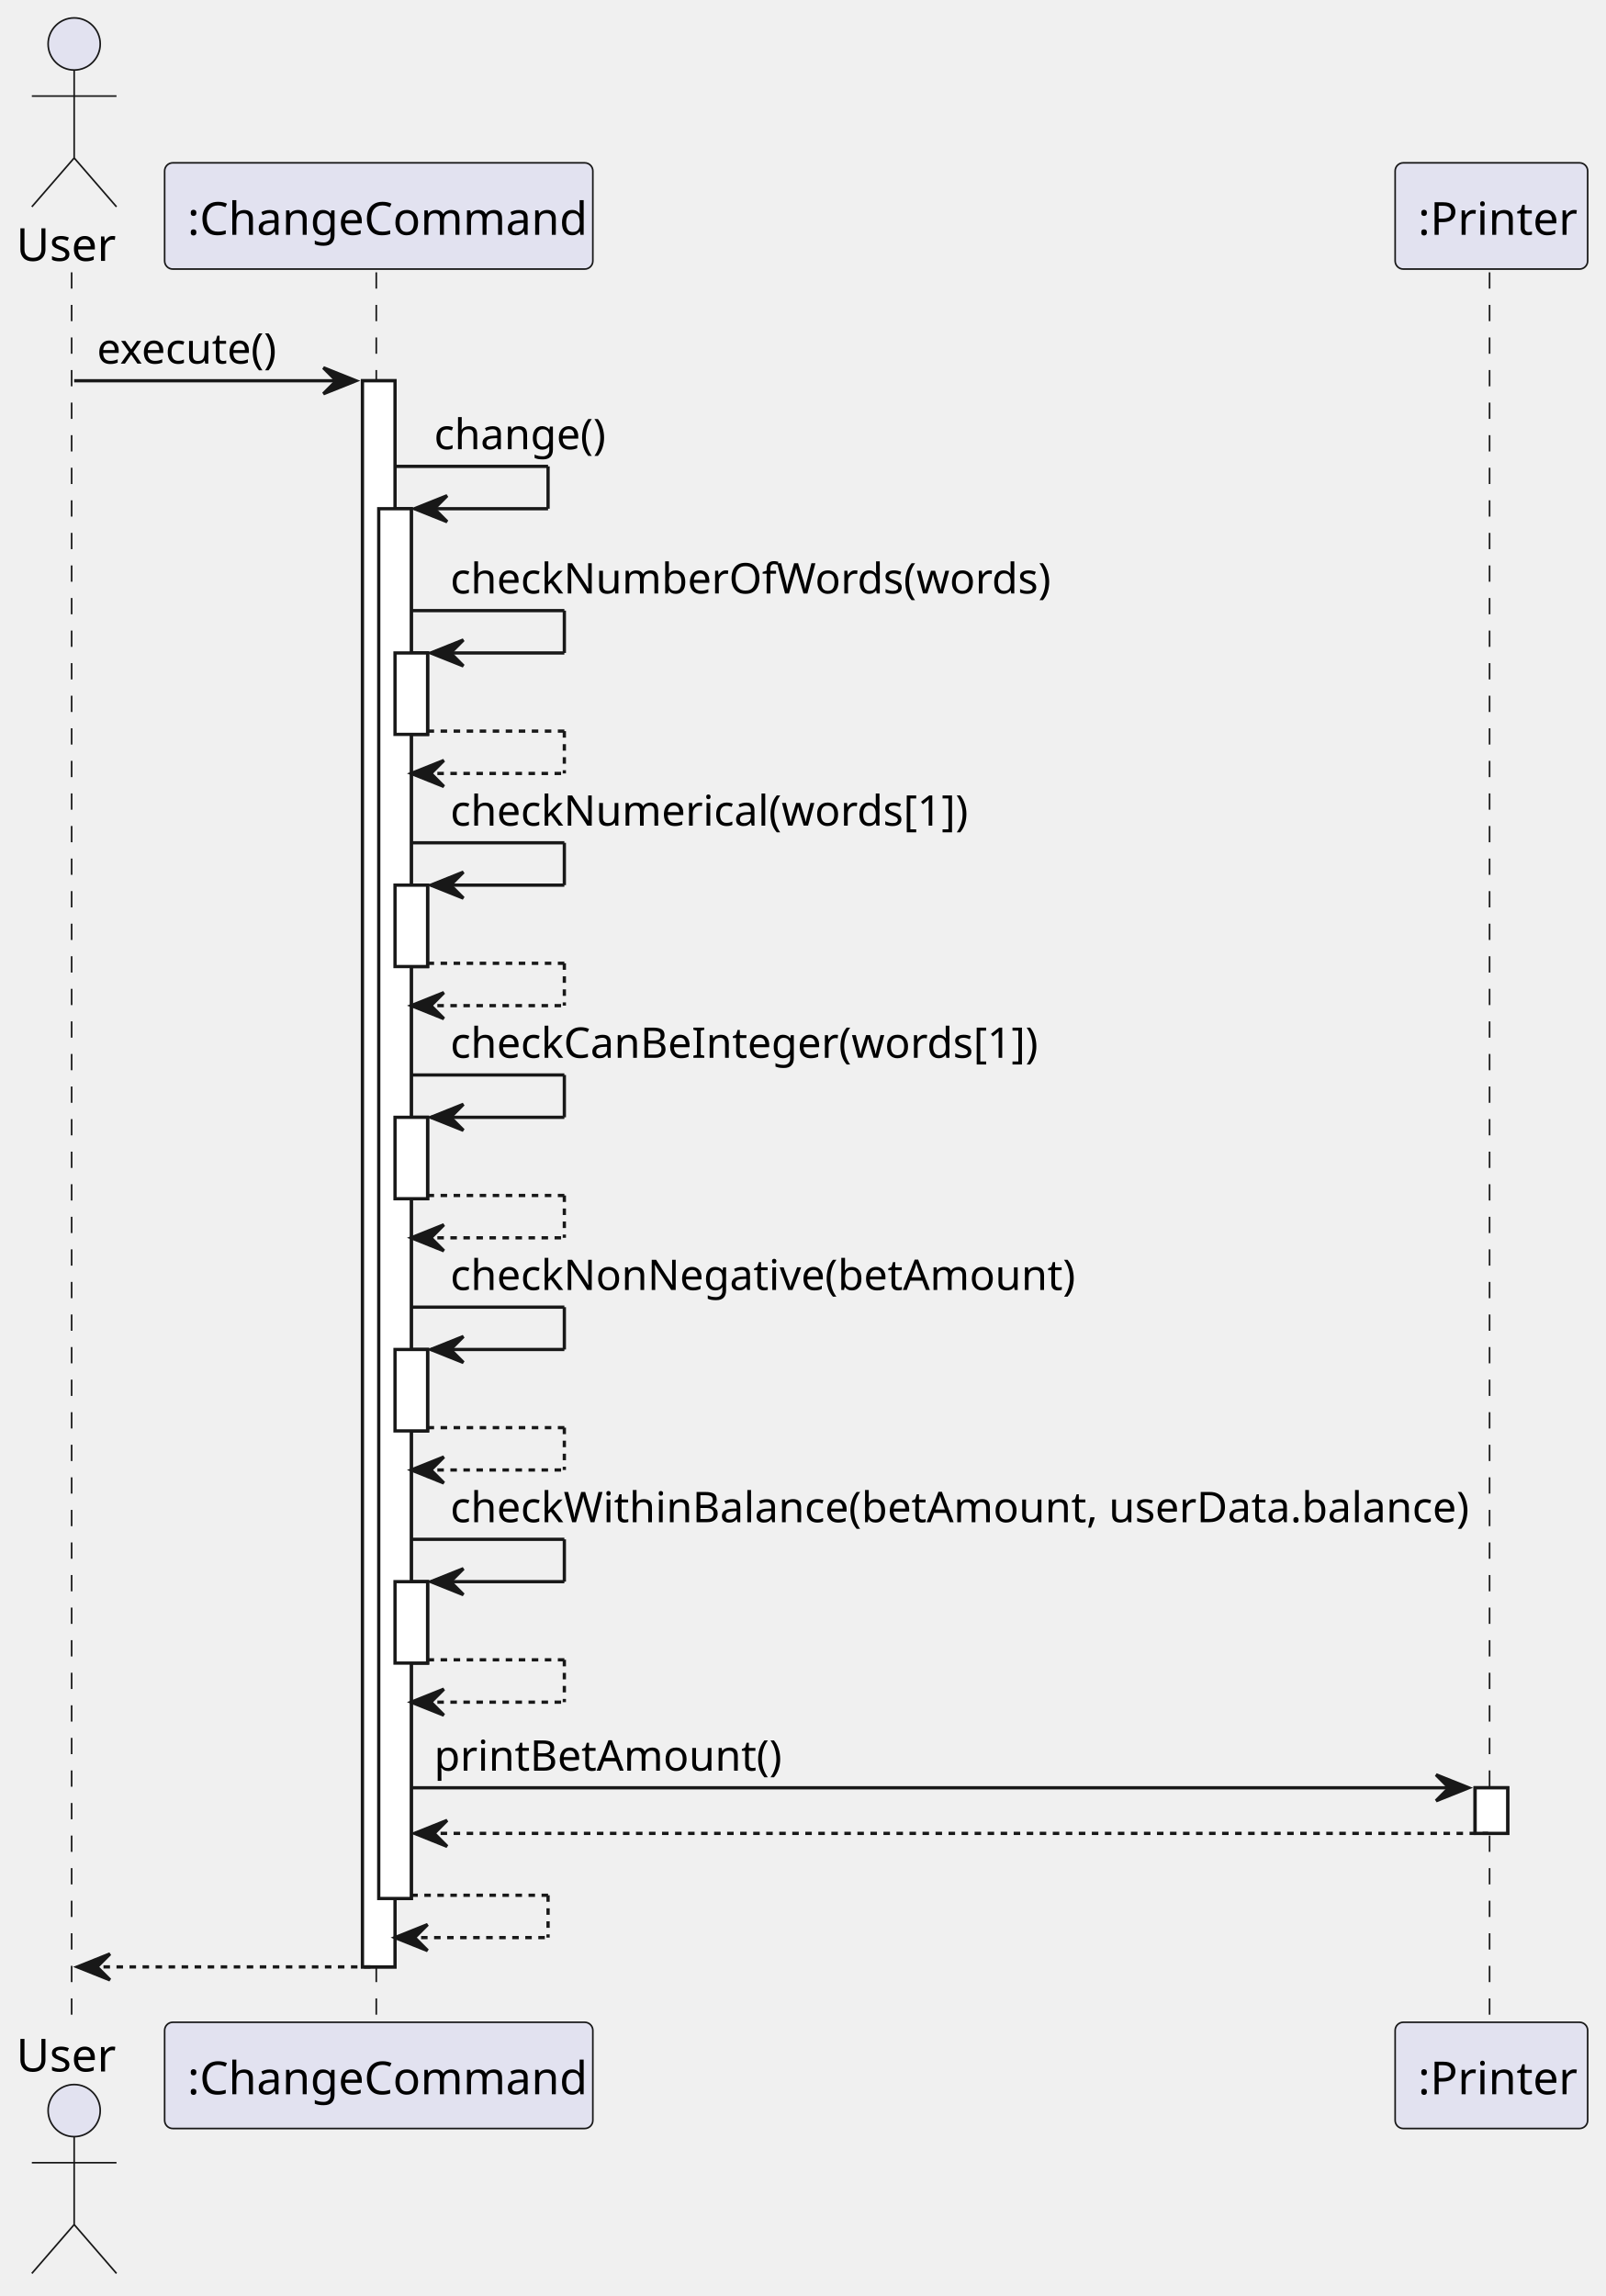
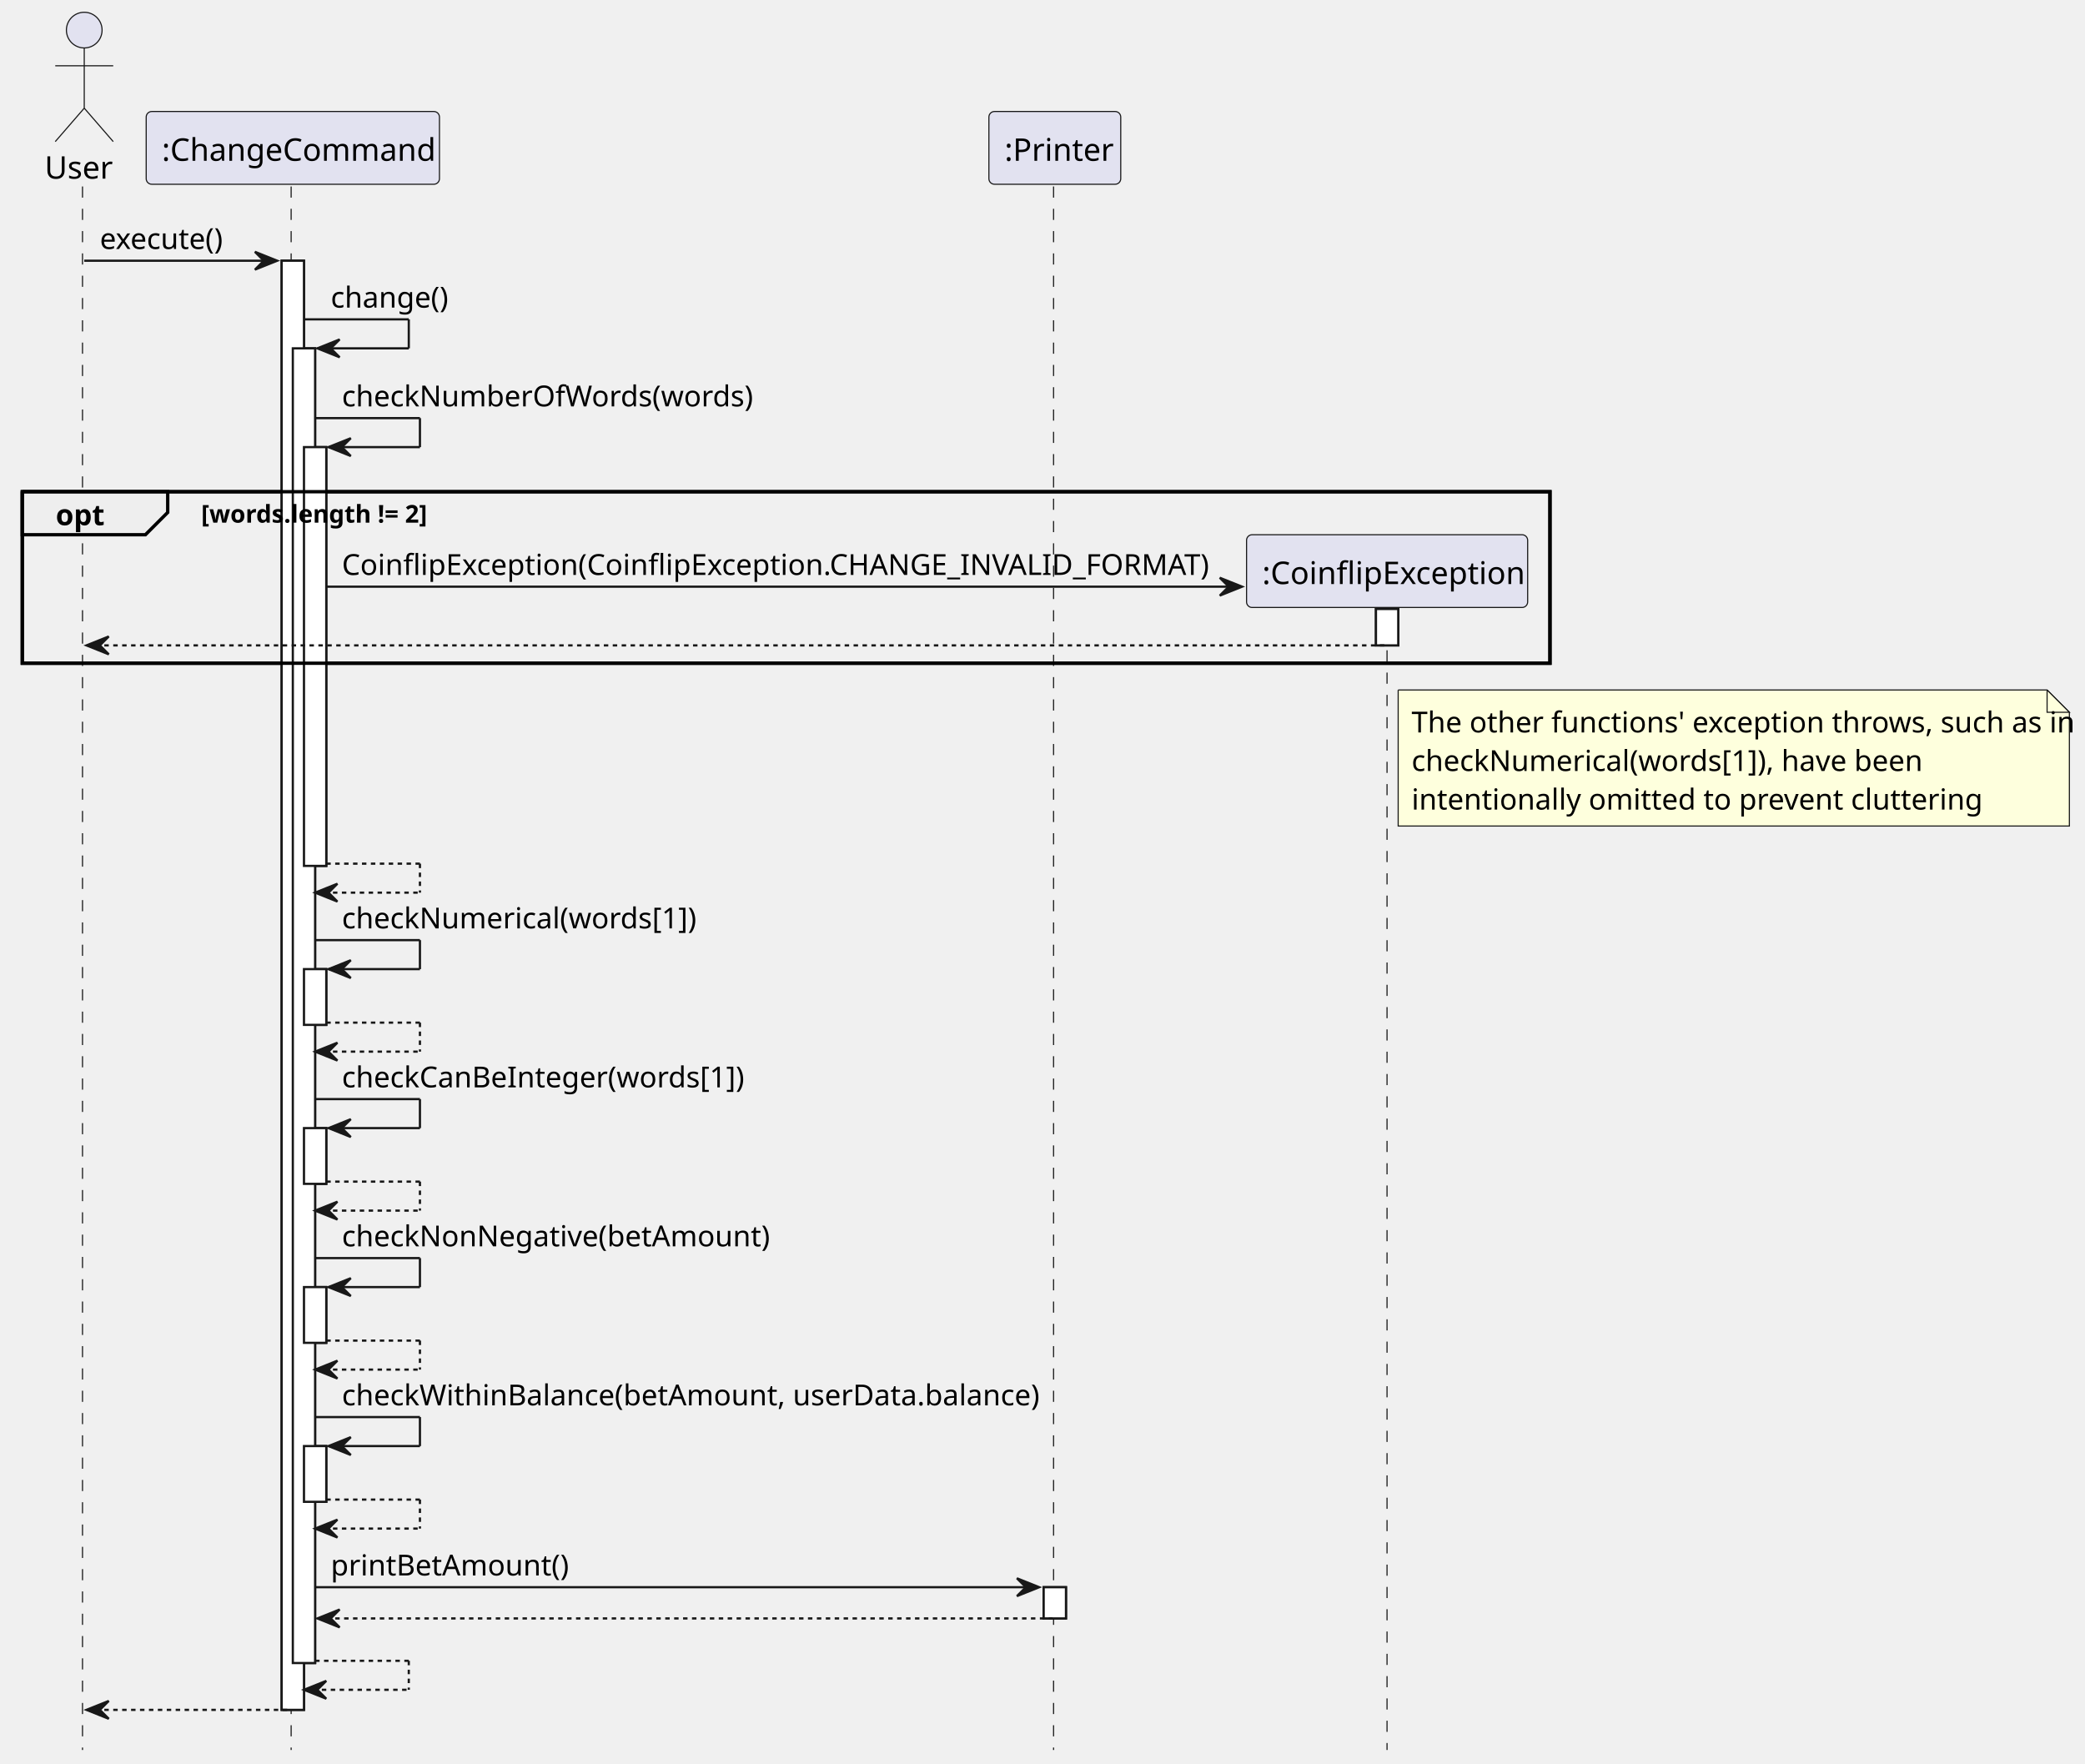
- <svg xmlns="http://www.w3.org/2000/svg" contentStyleType="text/css" height="705px" preserveAspectRatio="none" style="width:493px;height:705px;background:#FFFFFF;" version="1.1" viewBox="0 0 493 705" width="493px" zoomAndPan="magnify">
+ <svg xmlns="http://www.w3.org/2000/svg" contentStyleType="text/css" height="791px" preserveAspectRatio="none" style="width:935px;height:791px;background:#FFFFFF;" version="1.1" viewBox="0 0 935 791" width="935px" zoomAndPan="magnify">
  <defs />
  <g>
-     <rect fill="#FFFFFF" height="487.037" style="stroke:#181818;stroke-width:1.0;" width="10" x="111.314" y="116.912" />
-     <rect fill="#FFFFFF" height="426.746" style="stroke:#181818;stroke-width:1.0;" width="10" x="116.314" y="156.203" />
-     <rect fill="#FFFFFF" height="25" style="stroke:#181818;stroke-width:1.0;" width="10" x="121.314" y="200.494" />
-     <rect fill="#FFFFFF" height="25" style="stroke:#181818;stroke-width:1.0;" width="10" x="121.314" y="271.785" />
-     <rect fill="#FFFFFF" height="25" style="stroke:#181818;stroke-width:1.0;" width="10" x="121.314" y="343.076" />
-     <rect fill="#FFFFFF" height="25" style="stroke:#181818;stroke-width:1.0;" width="10" x="121.314" y="414.367" />
-     <rect fill="#FFFFFF" height="25" style="stroke:#181818;stroke-width:1.0;" width="10" x="121.314" y="485.658" />
-     <rect fill="#FFFFFF" height="14" style="stroke:#181818;stroke-width:1.0;" width="10" x="453.025" y="548.949" />
-     <line style="stroke:#181818;stroke-width:0.5;stroke-dasharray:5.0,5.0;" x1="22" x2="22" y1="83.621" y2="621.949" />
-     <line style="stroke:#181818;stroke-width:0.5;stroke-dasharray:5.0,5.0;" x1="115.559" x2="115.559" y1="83.621" y2="621.949" />
-     <line style="stroke:#181818;stroke-width:0.5;stroke-dasharray:5.0,5.0;" x1="457.463" x2="457.463" y1="83.621" y2="621.949" />
-     <text fill="#000000" font-family="sans-serif" font-size="14" lengthAdjust="spacing" textLength="29.559" x="5" y="80.107">User</text>
-     <ellipse cx="22.779" cy="13.5" fill="#E2E2F0" rx="8" ry="8" style="stroke:#181818;stroke-width:0.5;" />
-     <path d="M22.779,21.5 L22.779,48.5 M9.779,29.5 L35.779,29.5 M22.779,48.5 L9.779,63.5 M22.779,48.5 L35.779,63.5 " fill="none" style="stroke:#181818;stroke-width:0.5;" />
-     <text fill="#000000" font-family="sans-serif" font-size="14" lengthAdjust="spacing" textLength="29.559" x="5" y="636.057">User</text>
-     <ellipse cx="22.779" cy="648.07" fill="#E2E2F0" rx="8" ry="8" style="stroke:#181818;stroke-width:0.5;" />
-     <path d="M22.779,656.07 L22.779,683.07 M9.779,664.07 L35.779,664.07 M22.779,683.07 L9.779,698.07 M22.779,683.07 L35.779,698.07 " fill="none" style="stroke:#181818;stroke-width:0.5;" />
-     <rect fill="#E2E2F0" height="32.621" rx="2.5" ry="2.5" style="stroke:#181818;stroke-width:0.5;" width="131.51" x="50.559" y="50" />
-     <text fill="#000000" font-family="sans-serif" font-size="14" lengthAdjust="spacing" textLength="117.51" x="57.559" y="72.107">:ChangeCommand</text>
-     <rect fill="#E2E2F0" height="32.621" rx="2.5" ry="2.5" style="stroke:#181818;stroke-width:0.5;" width="131.51" x="50.559" y="620.949" />
-     <text fill="#000000" font-family="sans-serif" font-size="14" lengthAdjust="spacing" textLength="117.51" x="57.559" y="643.057">:ChangeCommand</text>
-     <rect fill="#E2E2F0" height="32.621" rx="2.5" ry="2.5" style="stroke:#181818;stroke-width:0.5;" width="59.124" x="428.463" y="50" />
-     <text fill="#000000" font-family="sans-serif" font-size="14" lengthAdjust="spacing" textLength="45.124" x="435.463" y="72.107">:Printer</text>
-     <rect fill="#E2E2F0" height="32.621" rx="2.5" ry="2.5" style="stroke:#181818;stroke-width:0.5;" width="59.124" x="428.463" y="620.949" />
-     <text fill="#000000" font-family="sans-serif" font-size="14" lengthAdjust="spacing" textLength="45.124" x="435.463" y="643.057">:Printer</text>
-     <rect fill="#FFFFFF" height="487.037" style="stroke:#181818;stroke-width:1.0;" width="10" x="111.314" y="116.912" />
-     <rect fill="#FFFFFF" height="426.746" style="stroke:#181818;stroke-width:1.0;" width="10" x="116.314" y="156.203" />
-     <rect fill="#FFFFFF" height="25" style="stroke:#181818;stroke-width:1.0;" width="10" x="121.314" y="200.494" />
-     <rect fill="#FFFFFF" height="25" style="stroke:#181818;stroke-width:1.0;" width="10" x="121.314" y="271.785" />
-     <rect fill="#FFFFFF" height="25" style="stroke:#181818;stroke-width:1.0;" width="10" x="121.314" y="343.076" />
-     <rect fill="#FFFFFF" height="25" style="stroke:#181818;stroke-width:1.0;" width="10" x="121.314" y="414.367" />
-     <rect fill="#FFFFFF" height="25" style="stroke:#181818;stroke-width:1.0;" width="10" x="121.314" y="485.658" />
-     <rect fill="#FFFFFF" height="14" style="stroke:#181818;stroke-width:1.0;" width="10" x="453.025" y="548.949" />
-     <polygon fill="#181818" points="99.314,112.912,109.314,116.912,99.314,120.912,103.314,116.912" style="stroke:#181818;stroke-width:1.0;" />
-     <line style="stroke:#181818;stroke-width:1.0;" x1="22.779" x2="105.314" y1="116.912" y2="116.912" />
-     <text fill="#000000" font-family="sans-serif" font-size="13" lengthAdjust="spacing" textLength="54.19" x="29.779" y="111.649">execute()</text>
-     <line style="stroke:#181818;stroke-width:1.0;" x1="121.314" x2="168.314" y1="143.203" y2="143.203" />
-     <line style="stroke:#181818;stroke-width:1.0;" x1="168.314" x2="168.314" y1="143.203" y2="156.203" />
-     <line style="stroke:#181818;stroke-width:1.0;" x1="127.314" x2="168.314" y1="156.203" y2="156.203" />
-     <polygon fill="#181818" points="137.314,152.203,127.314,156.203,137.314,160.203,133.314,156.203" style="stroke:#181818;stroke-width:1.0;" />
-     <text fill="#000000" font-family="sans-serif" font-size="13" lengthAdjust="spacing" textLength="51.308" x="133.314" y="137.94">change()</text>
-     <line style="stroke:#181818;stroke-width:1.0;" x1="126.314" x2="173.314" y1="187.494" y2="187.494" />
-     <line style="stroke:#181818;stroke-width:1.0;" x1="173.314" x2="173.314" y1="187.494" y2="200.494" />
-     <line style="stroke:#181818;stroke-width:1.0;" x1="132.314" x2="173.314" y1="200.494" y2="200.494" />
-     <polygon fill="#181818" points="142.314,196.494,132.314,200.494,142.314,204.494,138.314,200.494" style="stroke:#181818;stroke-width:1.0;" />
-     <text fill="#000000" font-family="sans-serif" font-size="13" lengthAdjust="spacing" textLength="174.815" x="138.314" y="182.231">checkNumberOfWords(words)</text>
-     <line style="stroke:#181818;stroke-width:1.0;stroke-dasharray:2.0,2.0;" x1="131.314" x2="173.314" y1="224.494" y2="224.494" />
-     <line style="stroke:#181818;stroke-width:1.0;stroke-dasharray:2.0,2.0;" x1="173.314" x2="173.314" y1="224.494" y2="237.494" />
-     <line style="stroke:#181818;stroke-width:1.0;stroke-dasharray:2.0,2.0;" x1="126.314" x2="173.314" y1="237.494" y2="237.494" />
-     <polygon fill="#181818" points="136.314,233.494,126.314,237.494,136.314,241.494,132.314,237.494" style="stroke:#181818;stroke-width:1.0;" />
-     <line style="stroke:#181818;stroke-width:1.0;" x1="126.314" x2="173.314" y1="258.785" y2="258.785" />
-     <line style="stroke:#181818;stroke-width:1.0;" x1="173.314" x2="173.314" y1="258.785" y2="271.785" />
-     <line style="stroke:#181818;stroke-width:1.0;" x1="132.314" x2="173.314" y1="271.785" y2="271.785" />
-     <polygon fill="#181818" points="142.314,267.785,132.314,271.785,142.314,275.785,138.314,271.785" style="stroke:#181818;stroke-width:1.0;" />
-     <text fill="#000000" font-family="sans-serif" font-size="13" lengthAdjust="spacing" textLength="150.262" x="138.314" y="253.523">checkNumerical(words[1])</text>
-     <line style="stroke:#181818;stroke-width:1.0;stroke-dasharray:2.0,2.0;" x1="131.314" x2="173.314" y1="295.785" y2="295.785" />
-     <line style="stroke:#181818;stroke-width:1.0;stroke-dasharray:2.0,2.0;" x1="173.314" x2="173.314" y1="295.785" y2="308.785" />
-     <line style="stroke:#181818;stroke-width:1.0;stroke-dasharray:2.0,2.0;" x1="126.314" x2="173.314" y1="308.785" y2="308.785" />
-     <polygon fill="#181818" points="136.314,304.785,126.314,308.785,136.314,312.785,132.314,308.785" style="stroke:#181818;stroke-width:1.0;" />
-     <line style="stroke:#181818;stroke-width:1.0;" x1="126.314" x2="173.314" y1="330.076" y2="330.076" />
-     <line style="stroke:#181818;stroke-width:1.0;" x1="173.314" x2="173.314" y1="330.076" y2="343.076" />
-     <line style="stroke:#181818;stroke-width:1.0;" x1="132.314" x2="173.314" y1="343.076" y2="343.076" />
-     <polygon fill="#181818" points="142.314,339.076,132.314,343.076,142.314,347.076,138.314,343.076" style="stroke:#181818;stroke-width:1.0;" />
-     <text fill="#000000" font-family="sans-serif" font-size="13" lengthAdjust="spacing" textLength="171.971" x="138.314" y="324.813">checkCanBeInteger(words[1])</text>
-     <line style="stroke:#181818;stroke-width:1.0;stroke-dasharray:2.0,2.0;" x1="131.314" x2="173.314" y1="367.076" y2="367.076" />
-     <line style="stroke:#181818;stroke-width:1.0;stroke-dasharray:2.0,2.0;" x1="173.314" x2="173.314" y1="367.076" y2="380.076" />
-     <line style="stroke:#181818;stroke-width:1.0;stroke-dasharray:2.0,2.0;" x1="126.314" x2="173.314" y1="380.076" y2="380.076" />
-     <polygon fill="#181818" points="136.314,376.076,126.314,380.076,136.314,384.076,132.314,380.076" style="stroke:#181818;stroke-width:1.0;" />
-     <line style="stroke:#181818;stroke-width:1.0;" x1="126.314" x2="173.314" y1="401.367" y2="401.367" />
-     <line style="stroke:#181818;stroke-width:1.0;" x1="173.314" x2="173.314" y1="401.367" y2="414.367" />
-     <line style="stroke:#181818;stroke-width:1.0;" x1="132.314" x2="173.314" y1="414.367" y2="414.367" />
-     <polygon fill="#181818" points="142.314,410.367,132.314,414.367,142.314,418.367,138.314,414.367" style="stroke:#181818;stroke-width:1.0;" />
-     <text fill="#000000" font-family="sans-serif" font-size="13" lengthAdjust="spacing" textLength="180.648" x="138.314" y="396.104">checkNonNegative(betAmount)</text>
-     <line style="stroke:#181818;stroke-width:1.0;stroke-dasharray:2.0,2.0;" x1="131.314" x2="173.314" y1="438.367" y2="438.367" />
-     <line style="stroke:#181818;stroke-width:1.0;stroke-dasharray:2.0,2.0;" x1="173.314" x2="173.314" y1="438.367" y2="451.367" />
-     <line style="stroke:#181818;stroke-width:1.0;stroke-dasharray:2.0,2.0;" x1="126.314" x2="173.314" y1="451.367" y2="451.367" />
-     <polygon fill="#181818" points="136.314,447.367,126.314,451.367,136.314,455.367,132.314,451.367" style="stroke:#181818;stroke-width:1.0;" />
-     <line style="stroke:#181818;stroke-width:1.0;" x1="126.314" x2="173.314" y1="472.658" y2="472.658" />
-     <line style="stroke:#181818;stroke-width:1.0;" x1="173.314" x2="173.314" y1="472.658" y2="485.658" />
-     <line style="stroke:#181818;stroke-width:1.0;" x1="132.314" x2="173.314" y1="485.658" y2="485.658" />
-     <polygon fill="#181818" points="142.314,481.658,132.314,485.658,142.314,489.658,138.314,485.658" style="stroke:#181818;stroke-width:1.0;" />
-     <text fill="#000000" font-family="sans-serif" font-size="13" lengthAdjust="spacing" textLength="297.711" x="138.314" y="467.396">checkWithinBalance(betAmount, userData.balance)</text>
-     <line style="stroke:#181818;stroke-width:1.0;stroke-dasharray:2.0,2.0;" x1="131.314" x2="173.314" y1="509.658" y2="509.658" />
-     <line style="stroke:#181818;stroke-width:1.0;stroke-dasharray:2.0,2.0;" x1="173.314" x2="173.314" y1="509.658" y2="522.658" />
-     <line style="stroke:#181818;stroke-width:1.0;stroke-dasharray:2.0,2.0;" x1="126.314" x2="173.314" y1="522.658" y2="522.658" />
-     <polygon fill="#181818" points="136.314,518.658,126.314,522.658,136.314,526.658,132.314,522.658" style="stroke:#181818;stroke-width:1.0;" />
-     <polygon fill="#181818" points="441.025,544.949,451.025,548.949,441.025,552.949,445.025,548.949" style="stroke:#181818;stroke-width:1.0;" />
-     <line style="stroke:#181818;stroke-width:1.0;" x1="126.314" x2="447.025" y1="548.949" y2="548.949" />
-     <text fill="#000000" font-family="sans-serif" font-size="13" lengthAdjust="spacing" textLength="98.262" x="133.314" y="543.687">printBetAmount()</text>
-     <polygon fill="#181818" points="137.314,558.949,127.314,562.949,137.314,566.949,133.314,562.949" style="stroke:#181818;stroke-width:1.0;" />
-     <line style="stroke:#181818;stroke-width:1.0;stroke-dasharray:2.0,2.0;" x1="131.314" x2="457.025" y1="562.949" y2="562.949" />
-     <line style="stroke:#181818;stroke-width:1.0;stroke-dasharray:2.0,2.0;" x1="126.314" x2="168.314" y1="581.949" y2="581.949" />
-     <line style="stroke:#181818;stroke-width:1.0;stroke-dasharray:2.0,2.0;" x1="168.314" x2="168.314" y1="581.949" y2="594.949" />
-     <line style="stroke:#181818;stroke-width:1.0;stroke-dasharray:2.0,2.0;" x1="121.314" x2="168.314" y1="594.949" y2="594.949" />
-     <polygon fill="#181818" points="131.314,590.949,121.314,594.949,131.314,598.949,127.314,594.949" style="stroke:#181818;stroke-width:1.0;" />
-     <polygon fill="#181818" points="33.779,599.949,23.779,603.949,33.779,607.949,29.779,603.949" style="stroke:#181818;stroke-width:1.0;" />
-     <line style="stroke:#181818;stroke-width:1.0;stroke-dasharray:2.0,2.0;" x1="27.779" x2="115.314" y1="603.949" y2="603.949" />
+     <rect fill="#FFFFFF" height="649.822" style="stroke:#181818;stroke-width:1.0;" width="10" x="126.314" y="116.912" />
+     <rect fill="#FFFFFF" height="589.531" style="stroke:#181818;stroke-width:1.0;" width="10" x="131.314" y="156.203" />
+     <rect fill="#FFFFFF" height="187.785" style="stroke:#181818;stroke-width:1.0;" width="10" x="136.314" y="200.494" />
+     <rect fill="#FFFFFF" height="25" style="stroke:#181818;stroke-width:1.0;" width="10" x="136.314" y="434.57" />
+     <rect fill="#FFFFFF" height="25" style="stroke:#181818;stroke-width:1.0;" width="10" x="136.314" y="505.861" />
+     <rect fill="#FFFFFF" height="25" style="stroke:#181818;stroke-width:1.0;" width="10" x="136.314" y="577.152" />
+     <rect fill="#FFFFFF" height="25" style="stroke:#181818;stroke-width:1.0;" width="10" x="136.314" y="648.443" />
+     <rect fill="#FFFFFF" height="14" style="stroke:#181818;stroke-width:1.0;" width="10" x="468.025" y="711.734" />
+     <rect fill="#FFFFFF" height="16.33" style="stroke:#181818;stroke-width:1.0;" width="10" x="617.037" y="273.076" />
+     <rect fill="none" height="76.912" style="stroke:#000000;stroke-width:1.5;" width="685.067" x="10" y="220.494" />
+     <line style="stroke:#181818;stroke-width:0.5;stroke-dasharray:5.0,5.0;" x1="37" x2="37" y1="83.621" y2="784.734" />
+     <line style="stroke:#181818;stroke-width:0.5;stroke-dasharray:5.0,5.0;" x1="130.559" x2="130.559" y1="83.621" y2="784.734" />
+     <line style="stroke:#181818;stroke-width:0.5;stroke-dasharray:5.0,5.0;" x1="472.463" x2="472.463" y1="83.621" y2="784.734" />
+     <line style="stroke:#181818;stroke-width:0.5;stroke-dasharray:5.0,5.0;" x1="622.006" x2="622.006" y1="271.596" y2="784.734" />
+     <text fill="#000000" font-family="sans-serif" font-size="14" lengthAdjust="spacing" textLength="29.559" x="20" y="80.107">User</text>
+     <ellipse cx="37.779" cy="13.5" fill="#E2E2F0" rx="8" ry="8" style="stroke:#181818;stroke-width:0.5;" />
+     <path d="M37.779,21.5 L37.779,48.5 M24.779,29.5 L50.779,29.5 M37.779,48.5 L24.779,63.5 M37.779,48.5 L50.779,63.5 " fill="none" style="stroke:#181818;stroke-width:0.5;" />
+     <rect fill="#E2E2F0" height="32.621" rx="2.5" ry="2.5" style="stroke:#181818;stroke-width:0.5;" width="131.51" x="65.559" y="50" />
+     <text fill="#000000" font-family="sans-serif" font-size="14" lengthAdjust="spacing" textLength="117.51" x="72.559" y="72.107">:ChangeCommand</text>
+     <rect fill="#E2E2F0" height="32.621" rx="2.5" ry="2.5" style="stroke:#181818;stroke-width:0.5;" width="59.124" x="443.463" y="50" />
+     <text fill="#000000" font-family="sans-serif" font-size="14" lengthAdjust="spacing" textLength="45.124" x="450.463" y="72.107">:Printer</text>
+     <rect fill="#FFFFFF" height="649.822" style="stroke:#181818;stroke-width:1.0;" width="10" x="126.314" y="116.912" />
+     <rect fill="#FFFFFF" height="589.531" style="stroke:#181818;stroke-width:1.0;" width="10" x="131.314" y="156.203" />
+     <rect fill="#FFFFFF" height="187.785" style="stroke:#181818;stroke-width:1.0;" width="10" x="136.314" y="200.494" />
+     <rect fill="#FFFFFF" height="25" style="stroke:#181818;stroke-width:1.0;" width="10" x="136.314" y="434.57" />
+     <rect fill="#FFFFFF" height="25" style="stroke:#181818;stroke-width:1.0;" width="10" x="136.314" y="505.861" />
+     <rect fill="#FFFFFF" height="25" style="stroke:#181818;stroke-width:1.0;" width="10" x="136.314" y="577.152" />
+     <rect fill="#FFFFFF" height="25" style="stroke:#181818;stroke-width:1.0;" width="10" x="136.314" y="648.443" />
+     <rect fill="#FFFFFF" height="14" style="stroke:#181818;stroke-width:1.0;" width="10" x="468.025" y="711.734" />
+     <rect fill="#FFFFFF" height="16.33" style="stroke:#181818;stroke-width:1.0;" width="10" x="617.037" y="273.076" />
+     <polygon fill="#181818" points="114.314,112.912,124.314,116.912,114.314,120.912,118.314,116.912" style="stroke:#181818;stroke-width:1.0;" />
+     <line style="stroke:#181818;stroke-width:1.0;" x1="37.779" x2="120.314" y1="116.912" y2="116.912" />
+     <text fill="#000000" font-family="sans-serif" font-size="13" lengthAdjust="spacing" textLength="54.19" x="44.779" y="111.649">execute()</text>
+     <line style="stroke:#181818;stroke-width:1.0;" x1="136.314" x2="183.314" y1="143.203" y2="143.203" />
+     <line style="stroke:#181818;stroke-width:1.0;" x1="183.314" x2="183.314" y1="143.203" y2="156.203" />
+     <line style="stroke:#181818;stroke-width:1.0;" x1="142.314" x2="183.314" y1="156.203" y2="156.203" />
+     <polygon fill="#181818" points="152.314,152.203,142.314,156.203,152.314,160.203,148.314,156.203" style="stroke:#181818;stroke-width:1.0;" />
+     <text fill="#000000" font-family="sans-serif" font-size="13" lengthAdjust="spacing" textLength="51.308" x="148.314" y="137.94">change()</text>
+     <line style="stroke:#181818;stroke-width:1.0;" x1="141.314" x2="188.314" y1="187.494" y2="187.494" />
+     <line style="stroke:#181818;stroke-width:1.0;" x1="188.314" x2="188.314" y1="187.494" y2="200.494" />
+     <line style="stroke:#181818;stroke-width:1.0;" x1="147.314" x2="188.314" y1="200.494" y2="200.494" />
+     <polygon fill="#181818" points="157.314,196.494,147.314,200.494,157.314,204.494,153.314,200.494" style="stroke:#181818;stroke-width:1.0;" />
+     <text fill="#000000" font-family="sans-serif" font-size="13" lengthAdjust="spacing" textLength="174.815" x="153.314" y="182.231">checkNumberOfWords(words)</text>
+     <path d="M10,220.494 L75.211,220.494 L75.211,229.785 L65.211,239.785 L10,239.785 L10,220.494 " fill="#EEEEEE" style="stroke:#000000;stroke-width:1.5;" />
+     <rect fill="none" height="76.912" style="stroke:#000000;stroke-width:1.5;" width="685.067" x="10" y="220.494" />
+     <text fill="#000000" font-family="sans-serif" font-size="13" font-weight="bold" lengthAdjust="spacing" textLength="20.211" x="25" y="235.523">opt</text>
+     <text fill="#000000" font-family="sans-serif" font-size="11" font-weight="bold" lengthAdjust="spacing" textLength="98.087" x="90.211" y="234.364">[words.length != 2]</text>
+     <polygon fill="#181818" points="547.006,259.076,557.006,263.076,547.006,267.076,551.006,263.076" style="stroke:#181818;stroke-width:1.0;" />
+     <line style="stroke:#181818;stroke-width:1.0;" x1="146.314" x2="553.006" y1="263.076" y2="263.076" />
+     <text fill="#000000" font-family="sans-serif" font-size="13" lengthAdjust="spacing" textLength="388.692" x="153.314" y="257.813">CoinflipException(CoinflipException.CHANGE_INVALID_FORMAT)</text>
+     <rect fill="#E2E2F0" height="32.621" rx="2.5" ry="2.5" style="stroke:#181818;stroke-width:0.5;" width="126.061" x="559.006" y="239.785" />
+     <text fill="#000000" font-family="sans-serif" font-size="14" lengthAdjust="spacing" textLength="112.061" x="566.006" y="261.893">:CoinflipException</text>
+     <polygon fill="#181818" points="48.779,285.406,38.779,289.406,48.779,293.406,44.779,289.406" style="stroke:#181818;stroke-width:1.0;" />
+     <line style="stroke:#181818;stroke-width:1.0;stroke-dasharray:2.0,2.0;" x1="42.779" x2="621.037" y1="289.406" y2="289.406" />
+     <path d="M627,309.406 L627,370.406 L928,370.406 L928,319.406 L918,309.406 L627,309.406 " fill="#FEFFDD" style="stroke:#181818;stroke-width:0.5;" />
+     <path d="M918,309.406 L918,319.406 L928,319.406 L918,309.406 " fill="#FEFFDD" style="stroke:#181818;stroke-width:0.5;" />
+     <text fill="#000000" font-family="sans-serif" font-size="13" lengthAdjust="spacing" textLength="280.687" x="633" y="328.435">The other functions' exception throws, such as in</text>
+     <text fill="#000000" font-family="sans-serif" font-size="13" lengthAdjust="spacing" textLength="218.207" x="633" y="345.726">checkNumerical(words[1]), have been</text>
+     <text fill="#000000" font-family="sans-serif" font-size="13" lengthAdjust="spacing" textLength="232.686" x="633" y="363.017">intentionally omitted to prevent cluttering</text>
+     <line style="stroke:#181818;stroke-width:1.0;stroke-dasharray:2.0,2.0;" x1="146.314" x2="188.314" y1="387.279" y2="387.279" />
+     <line style="stroke:#181818;stroke-width:1.0;stroke-dasharray:2.0,2.0;" x1="188.314" x2="188.314" y1="387.279" y2="400.279" />
+     <line style="stroke:#181818;stroke-width:1.0;stroke-dasharray:2.0,2.0;" x1="141.314" x2="188.314" y1="400.279" y2="400.279" />
+     <polygon fill="#181818" points="151.314,396.279,141.314,400.279,151.314,404.279,147.314,400.279" style="stroke:#181818;stroke-width:1.0;" />
+     <line style="stroke:#181818;stroke-width:1.0;" x1="141.314" x2="188.314" y1="421.57" y2="421.57" />
+     <line style="stroke:#181818;stroke-width:1.0;" x1="188.314" x2="188.314" y1="421.57" y2="434.57" />
+     <line style="stroke:#181818;stroke-width:1.0;" x1="147.314" x2="188.314" y1="434.57" y2="434.57" />
+     <polygon fill="#181818" points="157.314,430.57,147.314,434.57,157.314,438.57,153.314,434.57" style="stroke:#181818;stroke-width:1.0;" />
+     <text fill="#000000" font-family="sans-serif" font-size="13" lengthAdjust="spacing" textLength="150.262" x="153.314" y="416.308">checkNumerical(words[1])</text>
+     <line style="stroke:#181818;stroke-width:1.0;stroke-dasharray:2.0,2.0;" x1="146.314" x2="188.314" y1="458.57" y2="458.57" />
+     <line style="stroke:#181818;stroke-width:1.0;stroke-dasharray:2.0,2.0;" x1="188.314" x2="188.314" y1="458.57" y2="471.57" />
+     <line style="stroke:#181818;stroke-width:1.0;stroke-dasharray:2.0,2.0;" x1="141.314" x2="188.314" y1="471.57" y2="471.57" />
+     <polygon fill="#181818" points="151.314,467.57,141.314,471.57,151.314,475.57,147.314,471.57" style="stroke:#181818;stroke-width:1.0;" />
+     <line style="stroke:#181818;stroke-width:1.0;" x1="141.314" x2="188.314" y1="492.861" y2="492.861" />
+     <line style="stroke:#181818;stroke-width:1.0;" x1="188.314" x2="188.314" y1="492.861" y2="505.861" />
+     <line style="stroke:#181818;stroke-width:1.0;" x1="147.314" x2="188.314" y1="505.861" y2="505.861" />
+     <polygon fill="#181818" points="157.314,501.861,147.314,505.861,157.314,509.861,153.314,505.861" style="stroke:#181818;stroke-width:1.0;" />
+     <text fill="#000000" font-family="sans-serif" font-size="13" lengthAdjust="spacing" textLength="171.971" x="153.314" y="487.599">checkCanBeInteger(words[1])</text>
+     <line style="stroke:#181818;stroke-width:1.0;stroke-dasharray:2.0,2.0;" x1="146.314" x2="188.314" y1="529.861" y2="529.861" />
+     <line style="stroke:#181818;stroke-width:1.0;stroke-dasharray:2.0,2.0;" x1="188.314" x2="188.314" y1="529.861" y2="542.861" />
+     <line style="stroke:#181818;stroke-width:1.0;stroke-dasharray:2.0,2.0;" x1="141.314" x2="188.314" y1="542.861" y2="542.861" />
+     <polygon fill="#181818" points="151.314,538.861,141.314,542.861,151.314,546.861,147.314,542.861" style="stroke:#181818;stroke-width:1.0;" />
+     <line style="stroke:#181818;stroke-width:1.0;" x1="141.314" x2="188.314" y1="564.152" y2="564.152" />
+     <line style="stroke:#181818;stroke-width:1.0;" x1="188.314" x2="188.314" y1="564.152" y2="577.152" />
+     <line style="stroke:#181818;stroke-width:1.0;" x1="147.314" x2="188.314" y1="577.152" y2="577.152" />
+     <polygon fill="#181818" points="157.314,573.152,147.314,577.152,157.314,581.152,153.314,577.152" style="stroke:#181818;stroke-width:1.0;" />
+     <text fill="#000000" font-family="sans-serif" font-size="13" lengthAdjust="spacing" textLength="180.648" x="153.314" y="558.89">checkNonNegative(betAmount)</text>
+     <line style="stroke:#181818;stroke-width:1.0;stroke-dasharray:2.0,2.0;" x1="146.314" x2="188.314" y1="601.152" y2="601.152" />
+     <line style="stroke:#181818;stroke-width:1.0;stroke-dasharray:2.0,2.0;" x1="188.314" x2="188.314" y1="601.152" y2="614.152" />
+     <line style="stroke:#181818;stroke-width:1.0;stroke-dasharray:2.0,2.0;" x1="141.314" x2="188.314" y1="614.152" y2="614.152" />
+     <polygon fill="#181818" points="151.314,610.152,141.314,614.152,151.314,618.152,147.314,614.152" style="stroke:#181818;stroke-width:1.0;" />
+     <line style="stroke:#181818;stroke-width:1.0;" x1="141.314" x2="188.314" y1="635.443" y2="635.443" />
+     <line style="stroke:#181818;stroke-width:1.0;" x1="188.314" x2="188.314" y1="635.443" y2="648.443" />
+     <line style="stroke:#181818;stroke-width:1.0;" x1="147.314" x2="188.314" y1="648.443" y2="648.443" />
+     <polygon fill="#181818" points="157.314,644.443,147.314,648.443,157.314,652.443,153.314,648.443" style="stroke:#181818;stroke-width:1.0;" />
+     <text fill="#000000" font-family="sans-serif" font-size="13" lengthAdjust="spacing" textLength="297.711" x="153.314" y="630.181">checkWithinBalance(betAmount, userData.balance)</text>
+     <line style="stroke:#181818;stroke-width:1.0;stroke-dasharray:2.0,2.0;" x1="146.314" x2="188.314" y1="672.443" y2="672.443" />
+     <line style="stroke:#181818;stroke-width:1.0;stroke-dasharray:2.0,2.0;" x1="188.314" x2="188.314" y1="672.443" y2="685.443" />
+     <line style="stroke:#181818;stroke-width:1.0;stroke-dasharray:2.0,2.0;" x1="141.314" x2="188.314" y1="685.443" y2="685.443" />
+     <polygon fill="#181818" points="151.314,681.443,141.314,685.443,151.314,689.443,147.314,685.443" style="stroke:#181818;stroke-width:1.0;" />
+     <polygon fill="#181818" points="456.025,707.734,466.025,711.734,456.025,715.734,460.025,711.734" style="stroke:#181818;stroke-width:1.0;" />
+     <line style="stroke:#181818;stroke-width:1.0;" x1="141.314" x2="462.025" y1="711.734" y2="711.734" />
+     <text fill="#000000" font-family="sans-serif" font-size="13" lengthAdjust="spacing" textLength="98.262" x="148.314" y="706.472">printBetAmount()</text>
+     <polygon fill="#181818" points="152.314,721.734,142.314,725.734,152.314,729.734,148.314,725.734" style="stroke:#181818;stroke-width:1.0;" />
+     <line style="stroke:#181818;stroke-width:1.0;stroke-dasharray:2.0,2.0;" x1="146.314" x2="472.025" y1="725.734" y2="725.734" />
+     <line style="stroke:#181818;stroke-width:1.0;stroke-dasharray:2.0,2.0;" x1="141.314" x2="183.314" y1="744.734" y2="744.734" />
+     <line style="stroke:#181818;stroke-width:1.0;stroke-dasharray:2.0,2.0;" x1="183.314" x2="183.314" y1="744.734" y2="757.734" />
+     <line style="stroke:#181818;stroke-width:1.0;stroke-dasharray:2.0,2.0;" x1="136.314" x2="183.314" y1="757.734" y2="757.734" />
+     <polygon fill="#181818" points="146.314,753.734,136.314,757.734,146.314,761.734,142.314,757.734" style="stroke:#181818;stroke-width:1.0;" />
+     <polygon fill="#181818" points="48.779,762.734,38.779,766.734,48.779,770.734,44.779,766.734" style="stroke:#181818;stroke-width:1.0;" />
+     <line style="stroke:#181818;stroke-width:1.0;stroke-dasharray:2.0,2.0;" x1="42.779" x2="130.314" y1="766.734" y2="766.734" />
  </g>
</svg>
